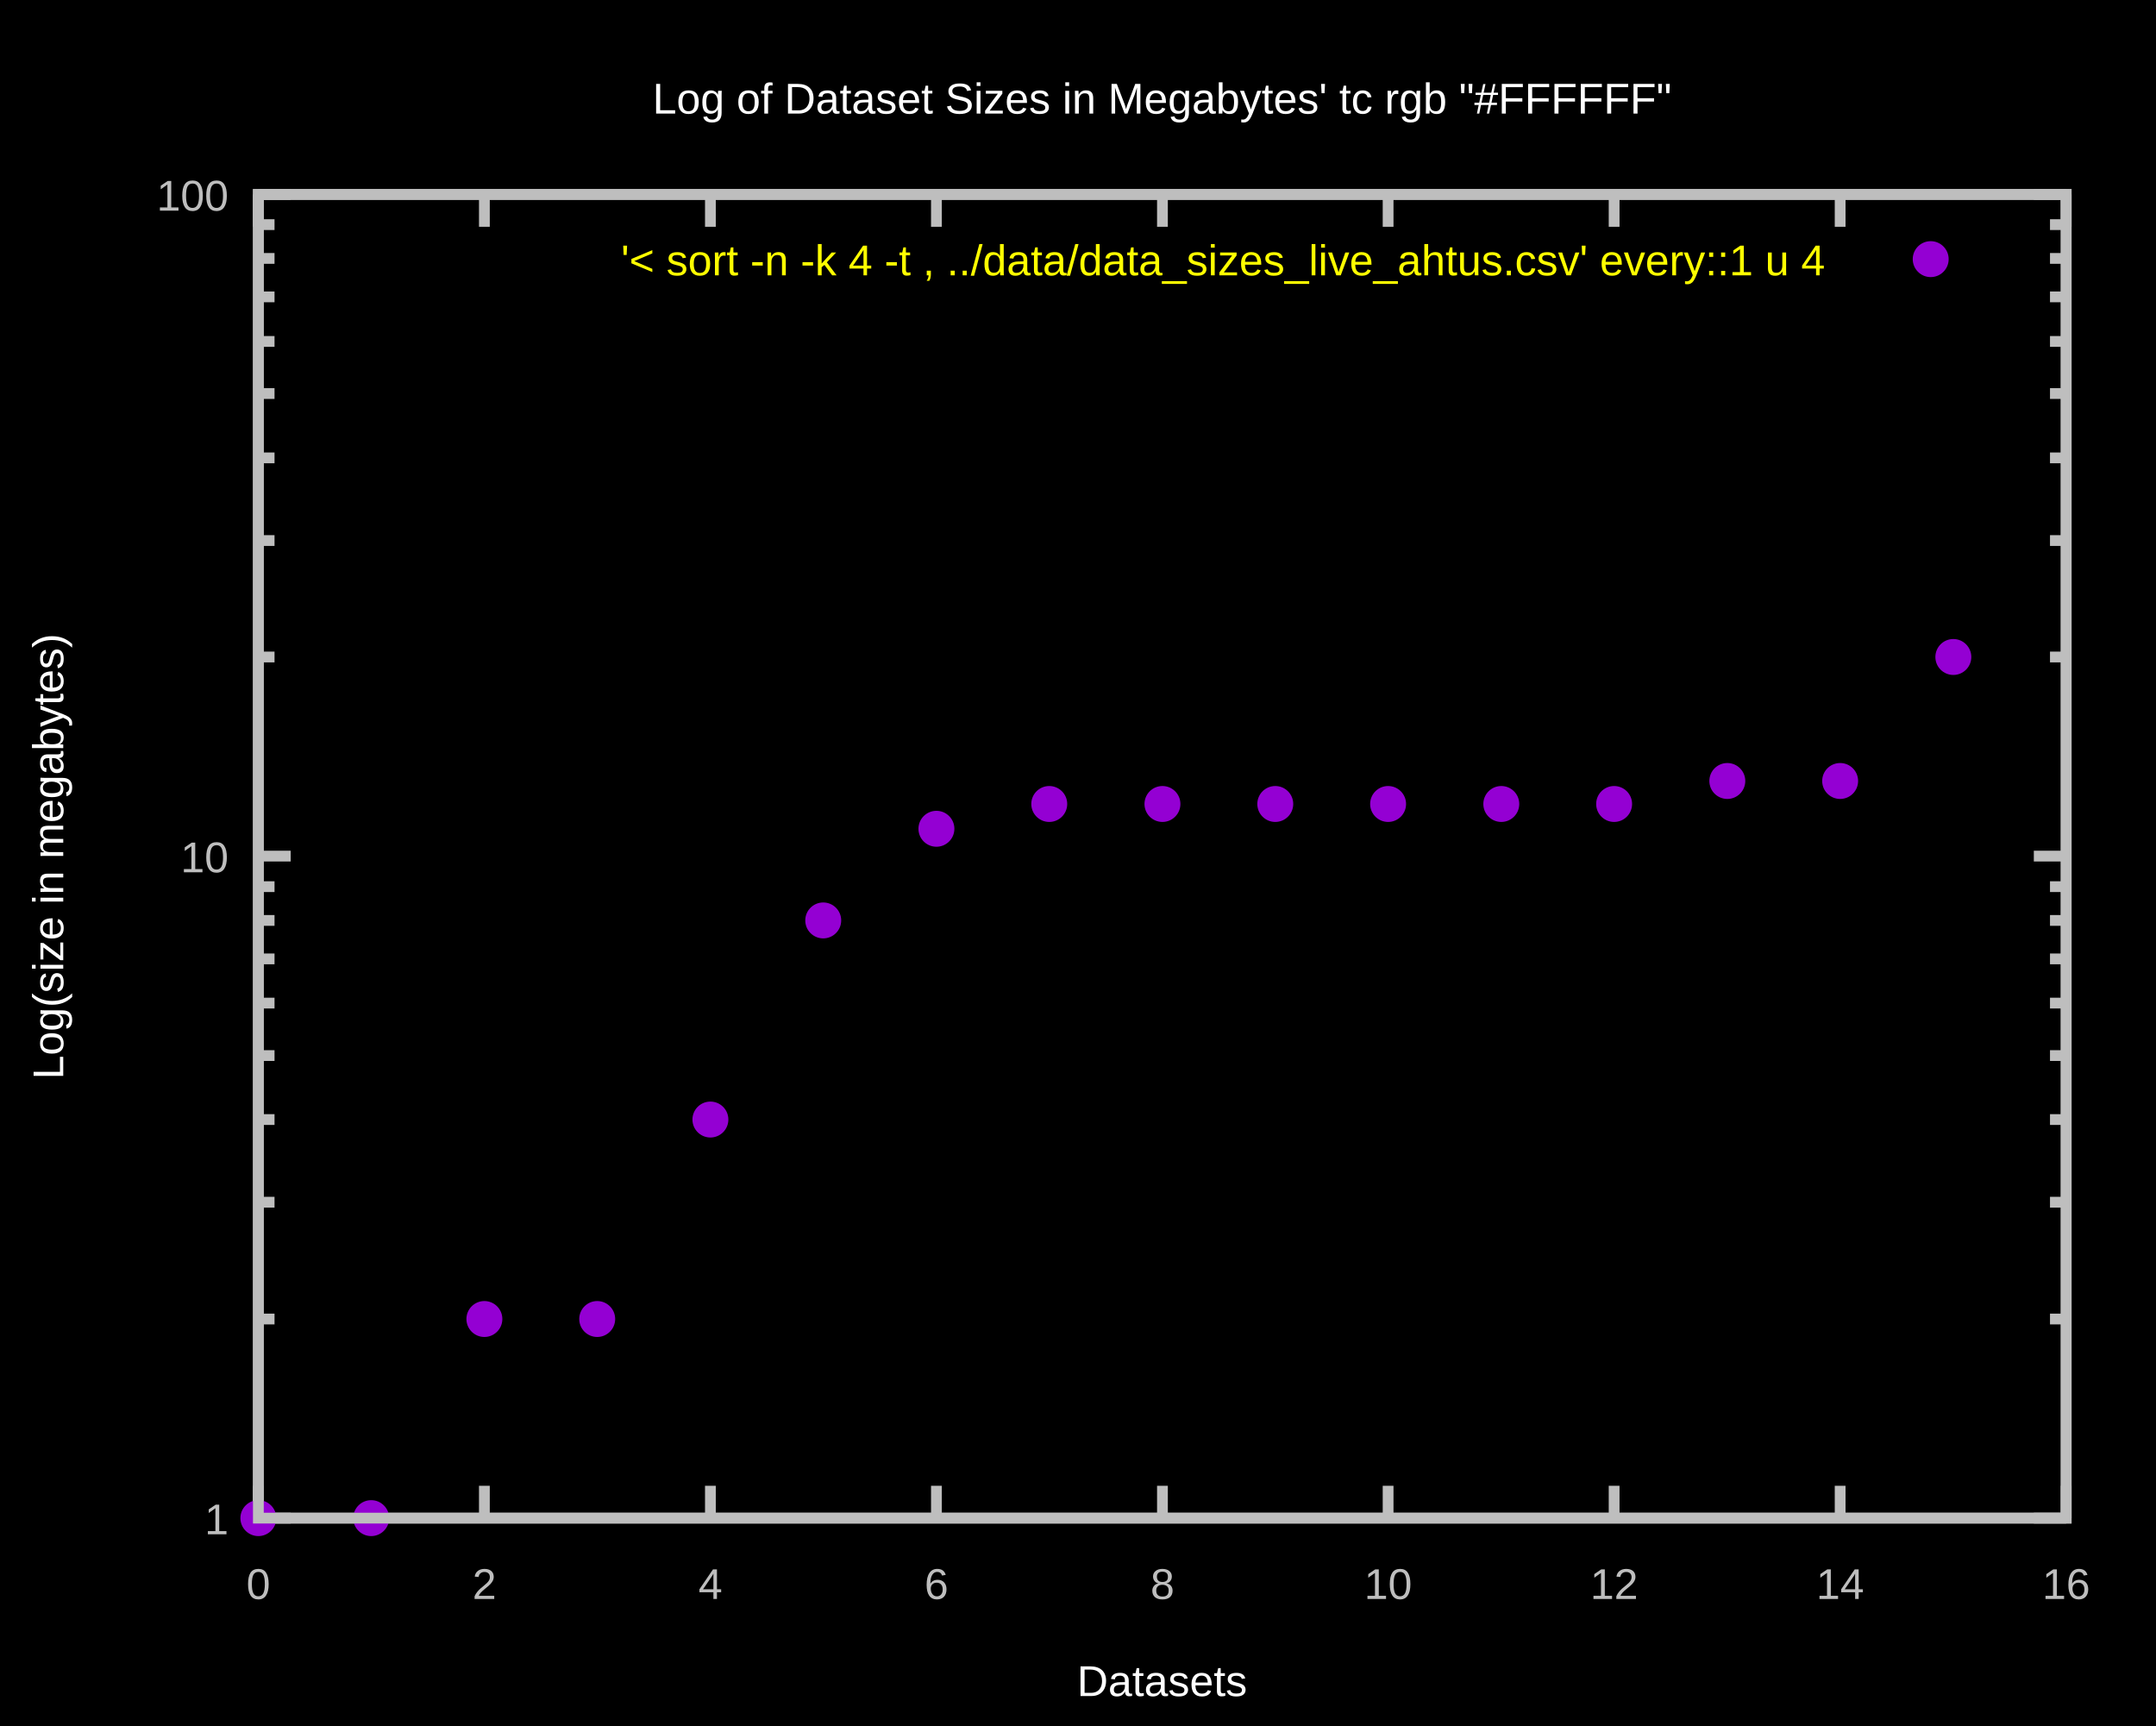
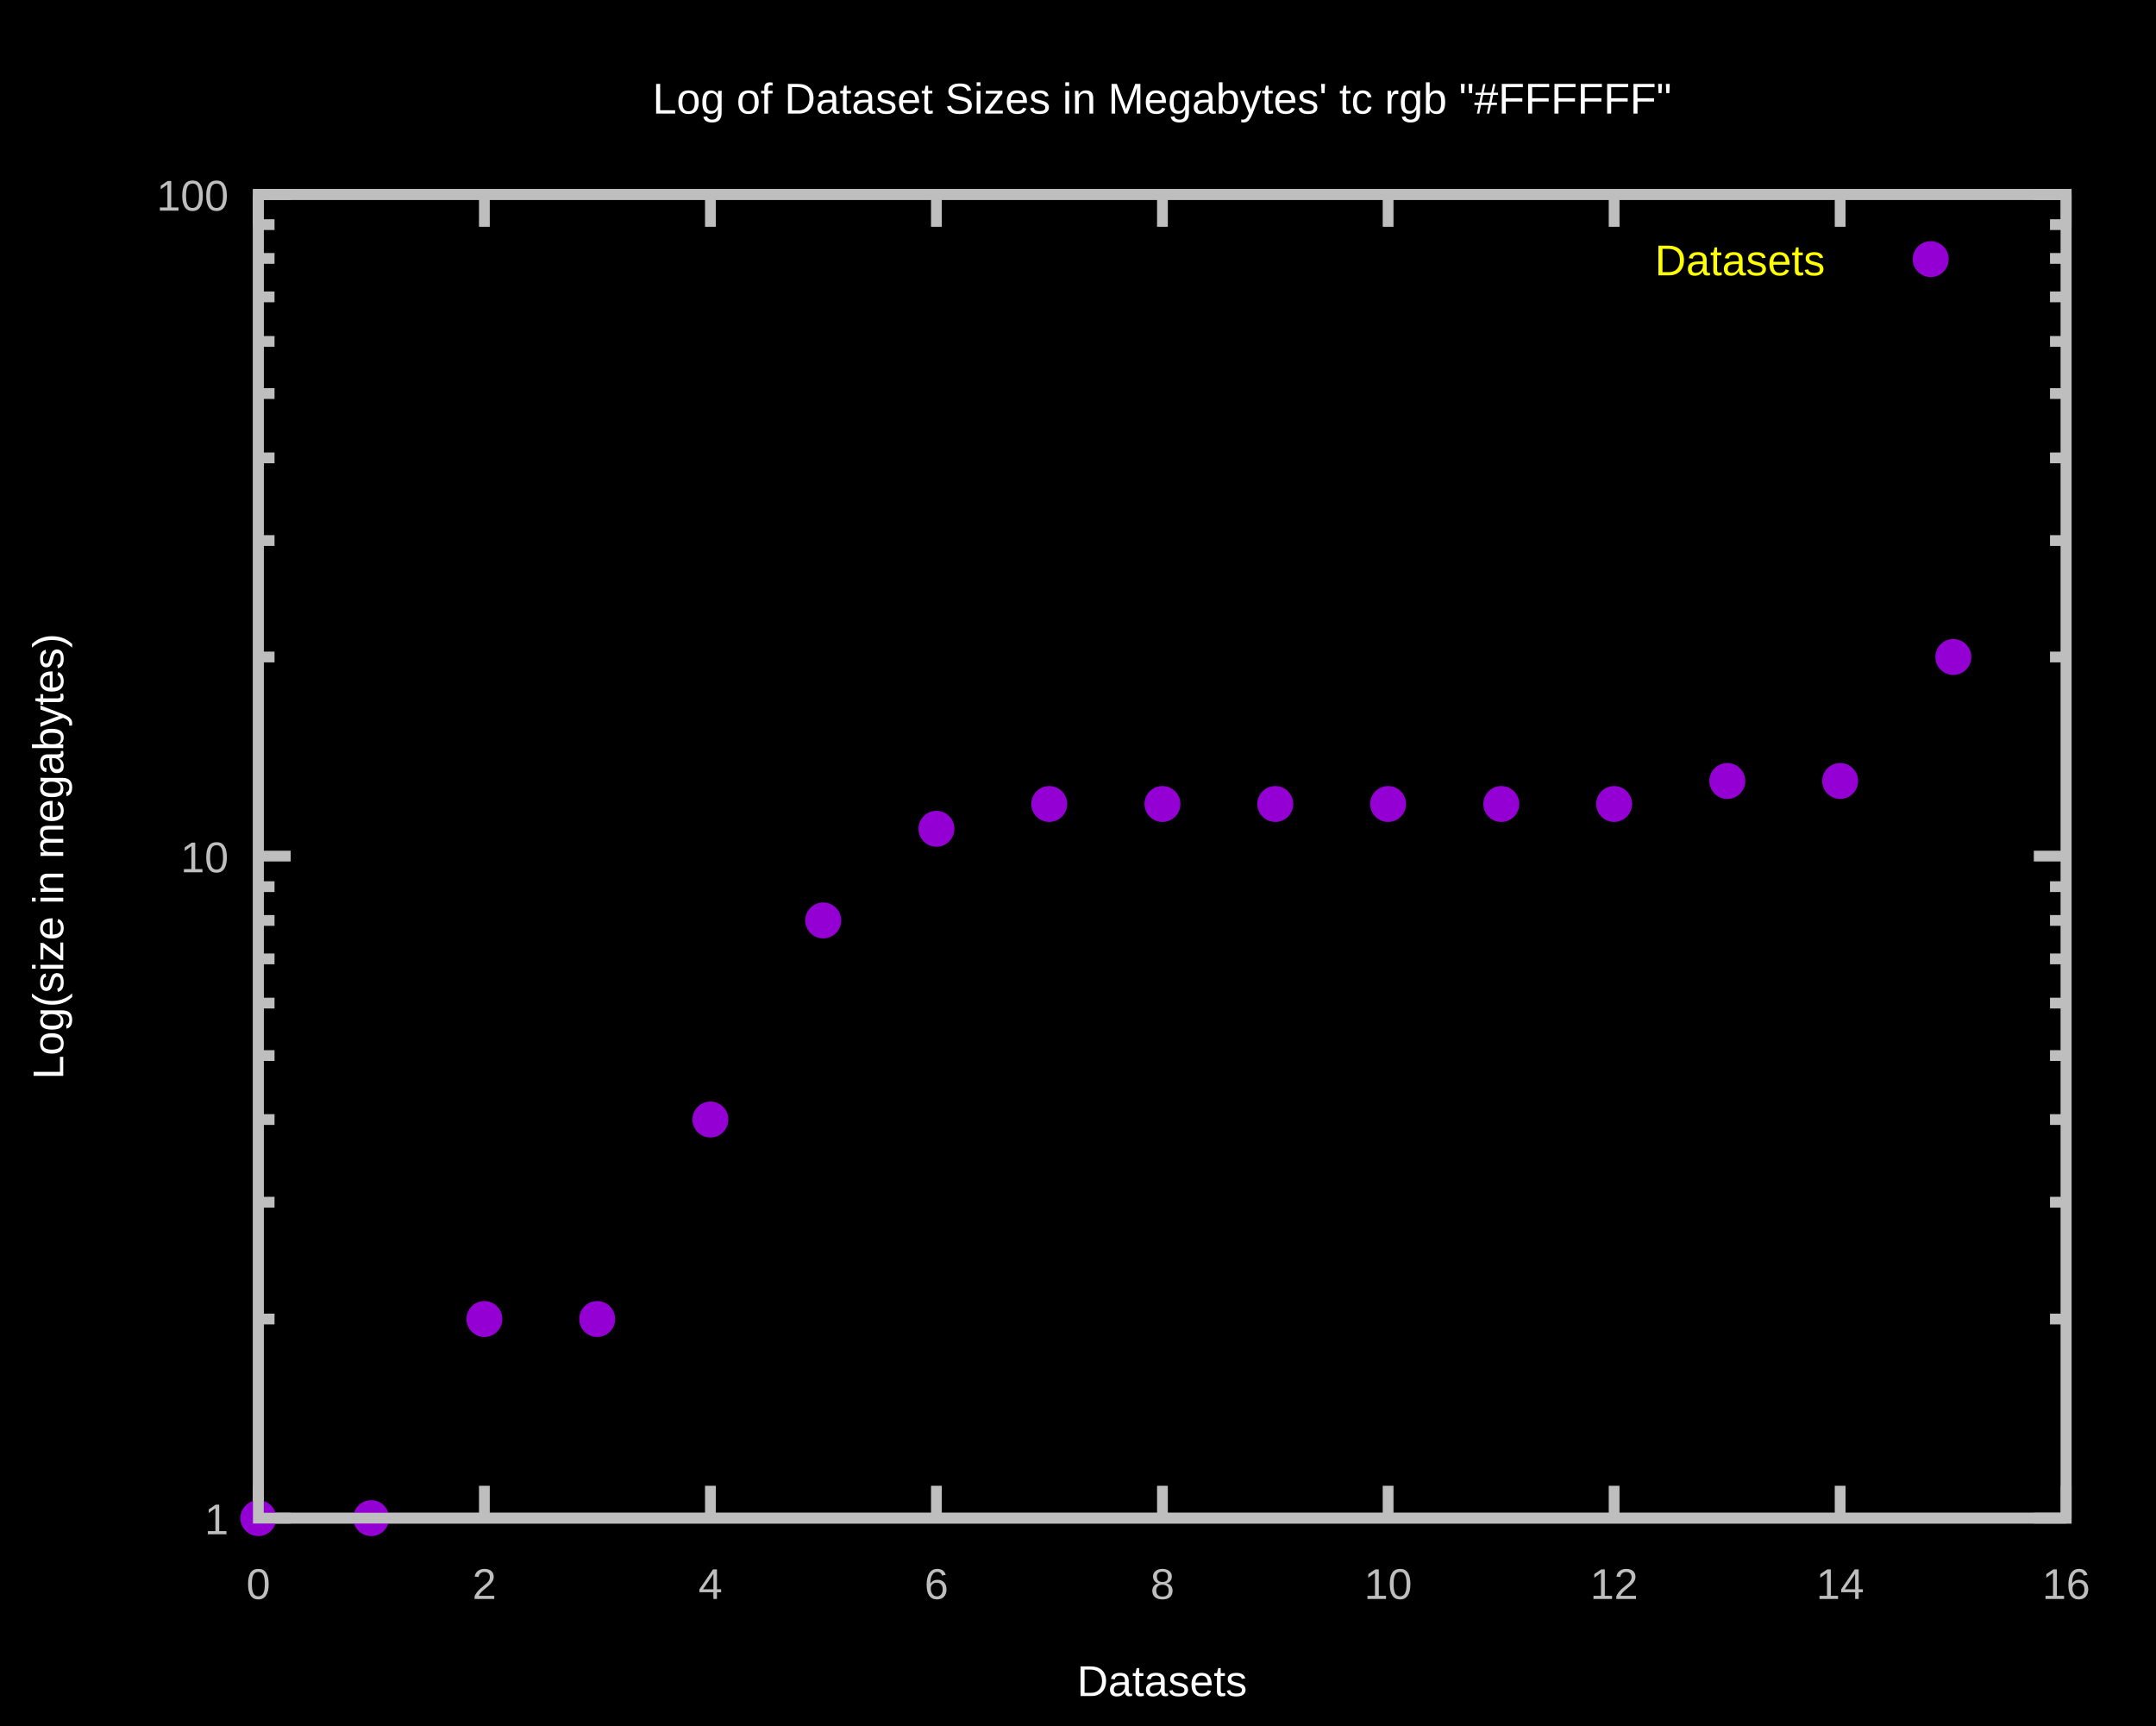
<svg xmlns="http://www.w3.org/2000/svg" xmlns:xlink="http://www.w3.org/1999/xlink" width="600" height="480" viewBox="0 0 600 480">
  <g id="gnuplot_canvas">
    <rect x="0" y="0" width="600" height="480" fill="none" />
    <defs>
      <circle id="gpDot" r="0.5" stroke-width="0.5" />
      <path id="gpPt0" stroke-width="0.222" stroke="currentColor" d="M-1,0 h2 M0,-1 v2" />
      <path id="gpPt1" stroke-width="0.222" stroke="currentColor" d="M-1,-1 L1,1 M1,-1 L-1,1" />
      <path id="gpPt2" stroke-width="0.222" stroke="currentColor" d="M-1,0 L1,0 M0,-1 L0,1 M-1,-1 L1,1 M-1,1 L1,-1" />
      <rect id="gpPt3" stroke-width="0.222" stroke="currentColor" x="-1" y="-1" width="2" height="2" />
      <rect id="gpPt4" stroke-width="0.222" stroke="currentColor" fill="currentColor" x="-1" y="-1" width="2" height="2" />
      <circle id="gpPt5" stroke-width="0.222" stroke="currentColor" cx="0" cy="0" r="1" />
      <use xlink:href="#gpPt5" id="gpPt6" fill="currentColor" stroke="none" />
      <path id="gpPt7" stroke-width="0.222" stroke="currentColor" d="M0,-1.33 L-1.33,0.67 L1.33,0.67 z" />
      <use xlink:href="#gpPt7" id="gpPt8" fill="currentColor" stroke="none" />
      <use xlink:href="#gpPt7" id="gpPt9" stroke="currentColor" transform="rotate(180)" />
      <use xlink:href="#gpPt9" id="gpPt10" fill="currentColor" stroke="none" />
      <use xlink:href="#gpPt3" id="gpPt11" stroke="currentColor" transform="rotate(45)" />
      <use xlink:href="#gpPt11" id="gpPt12" fill="currentColor" stroke="none" />
      <path id="gpPt13" stroke-width="0.222" stroke="currentColor" d="M0,1.330 L1.265,0.411 L0.782,-1.067 L-0.782,-1.076 L-1.265,0.411 z" />
      <use xlink:href="#gpPt13" id="gpPt14" fill="currentColor" stroke="none" />
      <filter id="textbox" filterUnits="objectBoundingBox" x="0" y="0" height="1" width="1">
        <feFlood flood-color="white" flood-opacity="1" result="bgnd" />
        <feComposite in="SourceGraphic" in2="bgnd" operator="atop" />
      </filter>
      <filter id="greybox" filterUnits="objectBoundingBox" x="0" y="0" height="1" width="1">
        <feFlood flood-color="lightgrey" flood-opacity="1" result="grey" />
        <feComposite in="SourceGraphic" in2="grey" operator="atop" />
      </filter>
    </defs>
    <g fill="none" color="white" stroke="rgb(190, 190, 190)" stroke-width="3.00" stroke-linecap="butt" stroke-linejoin="miter">
</g>
    <g fill="none" color="white" stroke="currentColor" stroke-width="1.00" stroke-linecap="butt" stroke-linejoin="miter">
</g>
    <g fill="none" color="black" stroke="currentColor" stroke-width="1.00" stroke-linecap="butt" stroke-linejoin="miter">
      <g stroke="none" shape-rendering="crispEdges">
        <polygon fill="rgb(  0,   0,   0)" points="0.0,480.0 599.9,480.0 599.9,0.1 0.0,0.1 " />
      </g>
      <path stroke="black" d="M0.0,480.0 L0.0,0.1 L599.9,0.1 L599.9,480.0 L0.0,480.0 Z  " />
    </g>
    <g fill="none" color="black" stroke="black" stroke-width="3.00" stroke-linecap="butt" stroke-linejoin="miter">
</g>
    <g fill="none" color="black" stroke="currentColor" stroke-width="3.00" stroke-linecap="butt" stroke-linejoin="miter">
      <path stroke="rgb(190, 190, 190)" d="M71.9,422.4 L80.9,422.4 M575.0,422.4 L566.0,422.4  " />
      <g transform="translate(63.6,426.9)" stroke="none" fill="rgb(190,190,190)" font-family="Arial" font-size="12.00" text-anchor="end">
        <text>
          <tspan font-family="Arial"> 1</tspan>
        </text>
      </g>
    </g>
    <g fill="none" color="black" stroke="currentColor" stroke-width="3.00" stroke-linecap="butt" stroke-linejoin="miter">
      <path stroke="rgb(190, 190, 190)" d="M71.9,367.0 L76.4,367.0 M575.0,367.0 L570.5,367.0 M71.9,334.5 L76.4,334.5 M575.0,334.5 L570.5,334.5   M71.9,311.5 L76.4,311.5 M575.0,311.5 L570.5,311.5 M71.9,293.7 L76.4,293.7 M575.0,293.7 L570.5,293.7   M71.9,279.1 L76.4,279.1 M575.0,279.1 L570.5,279.1 M71.9,266.8 L76.4,266.8 M575.0,266.8 L570.5,266.8   M71.9,256.1 L76.4,256.1 M575.0,256.1 L570.5,256.1 M71.9,246.7 L76.4,246.7 M575.0,246.7 L570.5,246.7   M71.9,238.2 L80.9,238.2 M575.0,238.2 L566.0,238.2  " />
      <g transform="translate(63.6,242.7)" stroke="none" fill="rgb(190,190,190)" font-family="Arial" font-size="12.00" text-anchor="end">
        <text>
          <tspan font-family="Arial"> 10</tspan>
        </text>
      </g>
    </g>
    <g fill="none" color="black" stroke="currentColor" stroke-width="3.00" stroke-linecap="butt" stroke-linejoin="miter">
      <path stroke="rgb(190, 190, 190)" d="M71.9,182.8 L76.4,182.8 M575.0,182.8 L570.5,182.8 M71.9,150.4 L76.4,150.4 M575.0,150.4 L570.5,150.4   M71.9,127.4 L76.4,127.4 M575.0,127.4 L570.5,127.4 M71.9,109.5 L76.4,109.5 M575.0,109.5 L570.5,109.5   M71.9,95.0 L76.4,95.0 M575.0,95.0 L570.5,95.0 M71.9,82.6 L76.4,82.6 M575.0,82.6 L570.5,82.6   M71.9,71.9 L76.4,71.9 M575.0,71.9 L570.5,71.9 M71.9,62.5 L76.4,62.5 M575.0,62.5 L570.5,62.5   M71.9,54.1 L80.9,54.1 M575.0,54.1 L566.0,54.1  " />
      <g transform="translate(63.6,58.6)" stroke="none" fill="rgb(190,190,190)" font-family="Arial" font-size="12.00" text-anchor="end">
        <text>
          <tspan font-family="Arial"> 100</tspan>
        </text>
      </g>
    </g>
    <g fill="none" color="black" stroke="currentColor" stroke-width="3.00" stroke-linecap="butt" stroke-linejoin="miter">
      <path stroke="rgb(190, 190, 190)" d="M71.9,422.4 L71.9,413.4 M71.9,54.1 L71.9,63.1  " />
      <g transform="translate(71.9,444.9)" stroke="none" fill="rgb(190,190,190)" font-family="Arial" font-size="12.00" text-anchor="middle">
        <text>
          <tspan font-family="Arial"> 0</tspan>
        </text>
      </g>
    </g>
    <g fill="none" color="black" stroke="currentColor" stroke-width="3.00" stroke-linecap="butt" stroke-linejoin="miter">
      <path stroke="rgb(190, 190, 190)" d="M134.8,422.4 L134.8,413.4 M134.8,54.1 L134.8,63.1  " />
      <g transform="translate(134.8,444.9)" stroke="none" fill="rgb(190,190,190)" font-family="Arial" font-size="12.00" text-anchor="middle">
        <text>
          <tspan font-family="Arial"> 2</tspan>
        </text>
      </g>
    </g>
    <g fill="none" color="black" stroke="currentColor" stroke-width="3.00" stroke-linecap="butt" stroke-linejoin="miter">
      <path stroke="rgb(190, 190, 190)" d="M197.7,422.4 L197.7,413.4 M197.7,54.1 L197.7,63.1  " />
      <g transform="translate(197.7,444.9)" stroke="none" fill="rgb(190,190,190)" font-family="Arial" font-size="12.00" text-anchor="middle">
        <text>
          <tspan font-family="Arial"> 4</tspan>
        </text>
      </g>
    </g>
    <g fill="none" color="black" stroke="currentColor" stroke-width="3.00" stroke-linecap="butt" stroke-linejoin="miter">
      <path stroke="rgb(190, 190, 190)" d="M260.6,422.4 L260.6,413.4 M260.6,54.1 L260.6,63.1  " />
      <g transform="translate(260.6,444.9)" stroke="none" fill="rgb(190,190,190)" font-family="Arial" font-size="12.00" text-anchor="middle">
        <text>
          <tspan font-family="Arial"> 6</tspan>
        </text>
      </g>
    </g>
    <g fill="none" color="black" stroke="currentColor" stroke-width="3.00" stroke-linecap="butt" stroke-linejoin="miter">
      <path stroke="rgb(190, 190, 190)" d="M323.5,422.4 L323.5,413.4 M323.5,54.1 L323.5,63.1  " />
      <g transform="translate(323.5,444.9)" stroke="none" fill="rgb(190,190,190)" font-family="Arial" font-size="12.00" text-anchor="middle">
        <text>
          <tspan font-family="Arial"> 8</tspan>
        </text>
      </g>
    </g>
    <g fill="none" color="black" stroke="currentColor" stroke-width="3.00" stroke-linecap="butt" stroke-linejoin="miter">
      <path stroke="rgb(190, 190, 190)" d="M386.3,422.4 L386.3,413.4 M386.3,54.1 L386.3,63.1  " />
      <g transform="translate(386.3,444.9)" stroke="none" fill="rgb(190,190,190)" font-family="Arial" font-size="12.00" text-anchor="middle">
        <text>
          <tspan font-family="Arial"> 10</tspan>
        </text>
      </g>
    </g>
    <g fill="none" color="black" stroke="currentColor" stroke-width="3.00" stroke-linecap="butt" stroke-linejoin="miter">
      <path stroke="rgb(190, 190, 190)" d="M449.2,422.4 L449.2,413.4 M449.2,54.1 L449.2,63.1  " />
      <g transform="translate(449.2,444.9)" stroke="none" fill="rgb(190,190,190)" font-family="Arial" font-size="12.00" text-anchor="middle">
        <text>
          <tspan font-family="Arial"> 12</tspan>
        </text>
      </g>
    </g>
    <g fill="none" color="black" stroke="currentColor" stroke-width="3.00" stroke-linecap="butt" stroke-linejoin="miter">
      <path stroke="rgb(190, 190, 190)" d="M512.1,422.4 L512.1,413.4 M512.1,54.1 L512.1,63.1  " />
      <g transform="translate(512.1,444.9)" stroke="none" fill="rgb(190,190,190)" font-family="Arial" font-size="12.00" text-anchor="middle">
        <text>
          <tspan font-family="Arial"> 14</tspan>
        </text>
      </g>
    </g>
    <g fill="none" color="black" stroke="currentColor" stroke-width="3.00" stroke-linecap="butt" stroke-linejoin="miter">
      <path stroke="rgb(190, 190, 190)" d="M575.0,422.4 L575.0,413.4 M575.0,54.1 L575.0,63.1  " />
      <g transform="translate(575.0,444.9)" stroke="none" fill="rgb(190,190,190)" font-family="Arial" font-size="12.00" text-anchor="middle">
        <text>
          <tspan font-family="Arial"> 16</tspan>
        </text>
      </g>
    </g>
    <g fill="none" color="black" stroke="currentColor" stroke-width="3.00" stroke-linecap="butt" stroke-linejoin="miter">
</g>
    <g fill="none" color="black" stroke="currentColor" stroke-width="3.00" stroke-linecap="butt" stroke-linejoin="miter">
      <path stroke="rgb(190, 190, 190)" d="M71.9,54.1 L71.9,422.4 L575.0,422.4 L575.0,54.1 L71.9,54.1 Z  " />
    </g>
    <g fill="none" color="black" stroke="currentColor" stroke-width="3.00" stroke-linecap="butt" stroke-linejoin="miter">
      <g transform="translate(17.6,238.3) rotate(270)" stroke="none" fill="rgb(255,255,255)" font-family="Arial" font-size="12.00" text-anchor="middle">
        <text>
          <tspan font-family="Arial">Log(size in megabytes)</tspan>
        </text>
      </g>
    </g>
    <g fill="none" color="black" stroke="currentColor" stroke-width="3.00" stroke-linecap="butt" stroke-linejoin="miter">
      <g transform="translate(323.4,471.9)" stroke="none" fill="rgb(255,255,255)" font-family="Arial" font-size="12.00" text-anchor="middle">
        <text>
          <tspan font-family="Arial">Datasets</tspan>
        </text>
      </g>
    </g>
    <g fill="none" color="black" stroke="currentColor" stroke-width="3.00" stroke-linecap="butt" stroke-linejoin="miter">
      <g transform="translate(323.4,31.6)" stroke="none" fill="rgb(255,255,255)" font-family="Arial" font-size="12.00" text-anchor="middle">
        <text>
          <tspan font-family="Arial">Log of Dataset Sizes in Megabytes' tc rgb "#FFFFFF"</tspan>
        </text>
      </g>
    </g>
    <g fill="none" color="black" stroke="currentColor" stroke-width="3.00" stroke-linecap="butt" stroke-linejoin="miter">
</g>
    <g id="gnuplot_plot_1">
      <g fill="none" color="white" stroke="currentColor" stroke-width="1.00" stroke-linecap="butt" stroke-linejoin="miter">
</g>
      <g fill="none" color="black" stroke="currentColor" stroke-width="1.00" stroke-linecap="butt" stroke-linejoin="miter">
        <g transform="translate(507.9,76.6)" stroke="none" fill="rgb(255,255,0)" font-family="Arial" font-size="12.00" text-anchor="end">
-           <text>'&lt; sort -n -k 4 -t , ../data/data_sizes_live_ahtus.csv' every::1 u 4</text>
+           <text>
+             <tspan font-family="Arial">Datasets</tspan>
+           </text>
        </g>
      </g>
      <g fill="none" color="black" stroke="currentColor" stroke-width="1.00" stroke-linecap="butt" stroke-linejoin="miter">
        <use xlink:href="#gpPt6" transform="translate(71.9,422.4) scale(4.50)" color="rgb(148,   0, 211)" />
        <use xlink:href="#gpPt6" transform="translate(103.3,422.4) scale(4.50)" color="rgb(148,   0, 211)" />
        <use xlink:href="#gpPt6" transform="translate(134.8,367.0) scale(4.50)" color="rgb(148,   0, 211)" />
        <use xlink:href="#gpPt6" transform="translate(166.2,367.0) scale(4.50)" color="rgb(148,   0, 211)" />
        <use xlink:href="#gpPt6" transform="translate(197.7,311.5) scale(4.50)" color="rgb(148,   0, 211)" />
        <use xlink:href="#gpPt6" transform="translate(229.1,256.1) scale(4.50)" color="rgb(148,   0, 211)" />
        <use xlink:href="#gpPt6" transform="translate(260.6,230.6) scale(4.50)" color="rgb(148,   0, 211)" />
        <use xlink:href="#gpPt6" transform="translate(292.0,223.7) scale(4.50)" color="rgb(148,   0, 211)" />
        <use xlink:href="#gpPt6" transform="translate(323.5,223.7) scale(4.50)" color="rgb(148,   0, 211)" />
        <use xlink:href="#gpPt6" transform="translate(354.9,223.7) scale(4.50)" color="rgb(148,   0, 211)" />
        <use xlink:href="#gpPt6" transform="translate(386.3,223.7) scale(4.50)" color="rgb(148,   0, 211)" />
        <use xlink:href="#gpPt6" transform="translate(417.8,223.7) scale(4.50)" color="rgb(148,   0, 211)" />
        <use xlink:href="#gpPt6" transform="translate(449.2,223.7) scale(4.50)" color="rgb(148,   0, 211)" />
        <use xlink:href="#gpPt6" transform="translate(480.7,217.3) scale(4.50)" color="rgb(148,   0, 211)" />
        <use xlink:href="#gpPt6" transform="translate(512.1,217.3) scale(4.50)" color="rgb(148,   0, 211)" />
        <use xlink:href="#gpPt6" transform="translate(543.6,182.8) scale(4.50)" color="rgb(148,   0, 211)" />
        <use xlink:href="#gpPt6" transform="translate(537.3,72.1) scale(4.50)" color="rgb(148,   0, 211)" />
      </g>
    </g>
    <g fill="none" color="white" stroke="rgb(148,   0, 211)" stroke-width="2.00" stroke-linecap="butt" stroke-linejoin="miter">
</g>
    <g fill="none" color="black" stroke="currentColor" stroke-width="2.00" stroke-linecap="butt" stroke-linejoin="miter">
</g>
    <g fill="none" color="black" stroke="black" stroke-width="3.00" stroke-linecap="butt" stroke-linejoin="miter">
</g>
    <g fill="none" color="black" stroke="currentColor" stroke-width="3.00" stroke-linecap="butt" stroke-linejoin="miter">
      <path stroke="rgb(190, 190, 190)" d="M71.9,54.1 L71.9,422.4 L575.0,422.4 L575.0,54.1 L71.9,54.1 Z  " />
    </g>
    <g fill="none" color="black" stroke="currentColor" stroke-width="3.00" stroke-linecap="butt" stroke-linejoin="miter">
</g>
  </g>
</svg>
